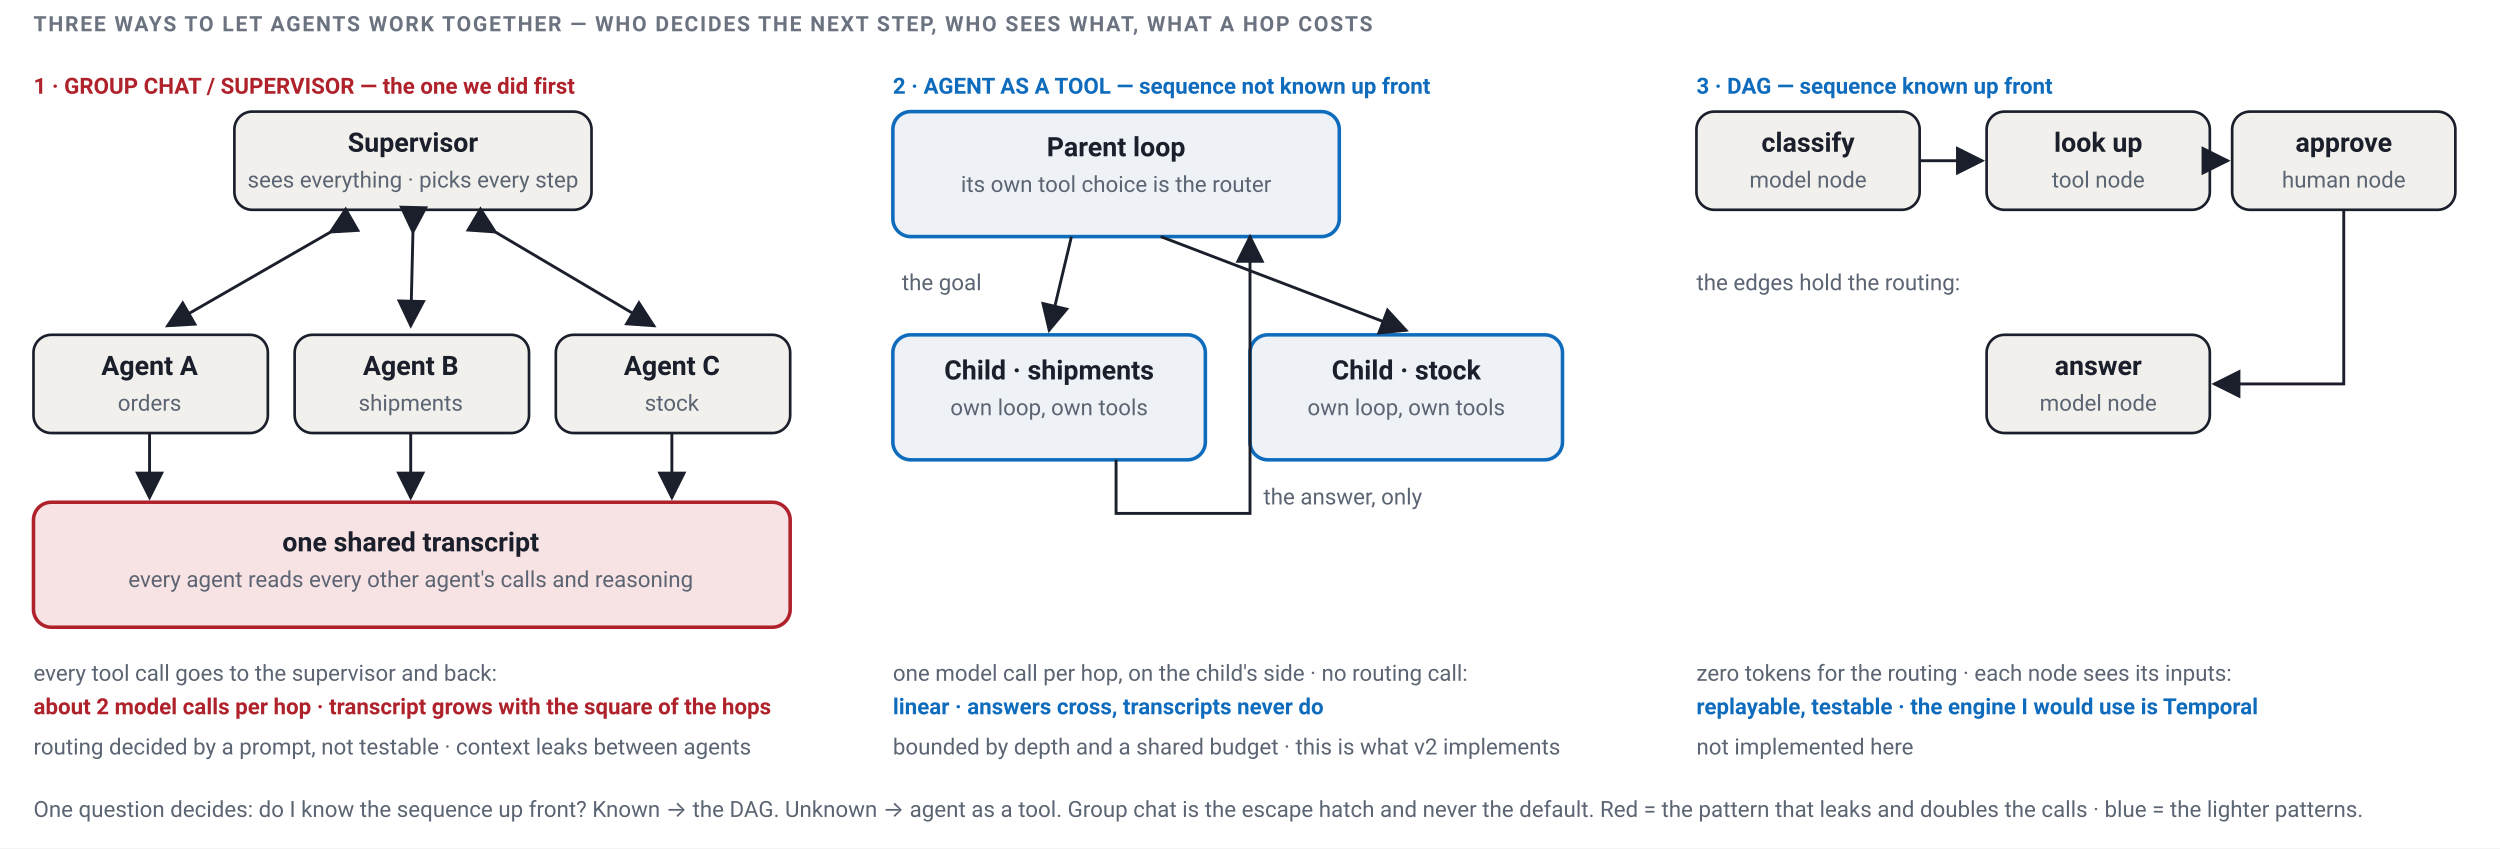
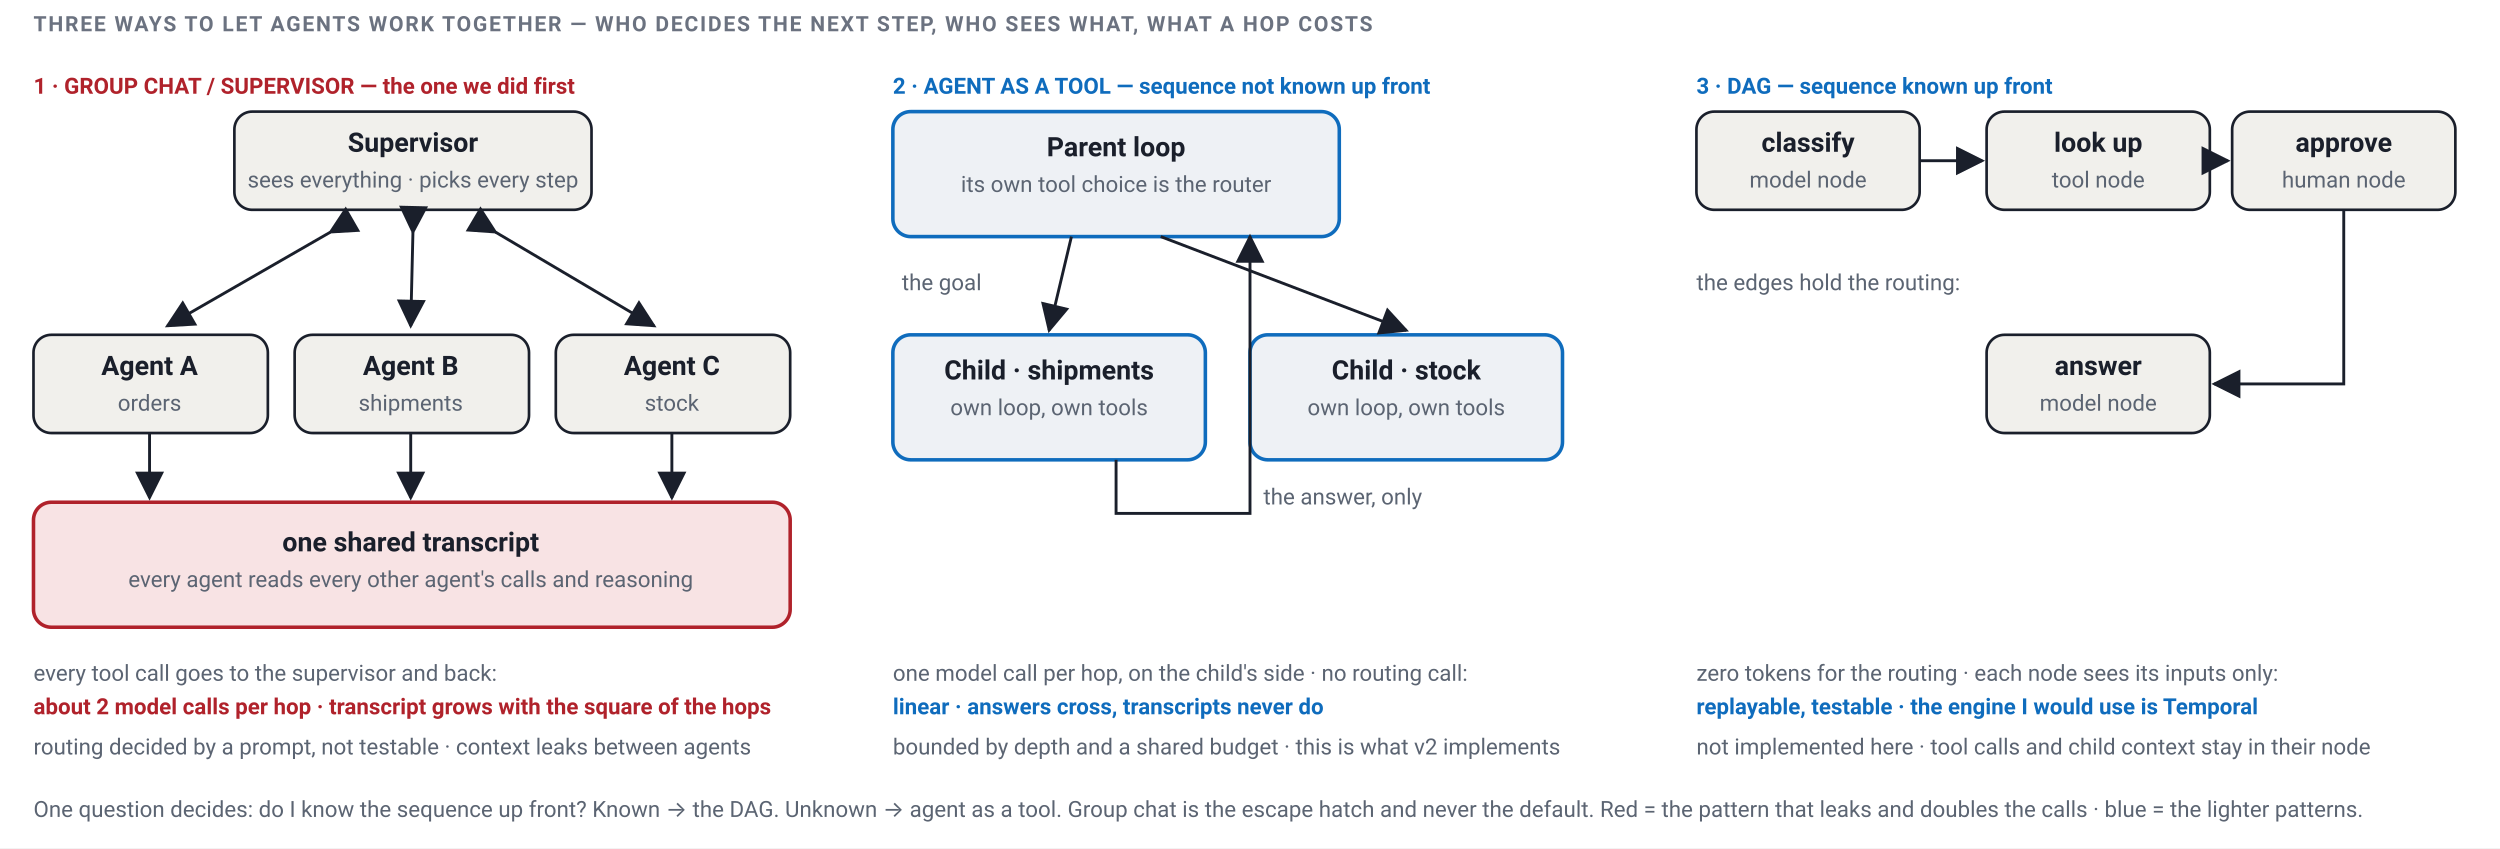
<svg xmlns="http://www.w3.org/2000/svg" viewBox="0 0 1120 380" style="width:100%;max-width:1120px;font-family:-apple-system,Segoe UI,Roboto,sans-serif;font-size:12px">
  <defs>
    <marker id="ah" markerWidth="10" markerHeight="10" refX="9" refY="5" orient="auto">
      <path d="M0,0 L10,5 L0,10 z" fill="#1a1f2b" />
    </marker>
  </defs>
  <style>.b{fill:#fff;stroke:#1a1f2b;stroke-width:1.4;rx:8}.s{fill:#f1f0ec;stroke:#1a1f2b;stroke-width:1.2;rx:8}.o{fill:#eef1f5;stroke:#0f6cbd;stroke-width:1.6;rx:8}.wx{fill:#f8e3e4;stroke:#b0222b;stroke-width:1.6;rx:8}.h{fill:#1a1f2b;font-weight:600}.m{fill:#5b6472;font-size:10px}.y{fill:#6b7280;font-size:9.5px;font-weight:700;letter-spacing:.08em}.rx{fill:#b0222b;font-size:10px;font-weight:600}.bx{fill:#0f6cbd;font-size:10px;font-weight:600}.l{stroke:#1a1f2b;stroke-width:1.3;marker-end:url(#ah)}.p{fill:none;stroke:#1a1f2b;stroke-width:1.3;marker-end:url(#ah)}.l2{stroke:#1a1f2b;stroke-width:1.3;marker-end:url(#ah);marker-start:url(#ah)}</style>
  <rect width="1120" height="380" fill="#fff" />
  <text class="y" x="15" y="14">THREE WAYS TO LET AGENTS WORK TOGETHER — WHO DECIDES THE NEXT STEP, WHO SEES WHAT, WHAT A HOP COSTS</text>
  <text class="rx" x="15" y="42">1 · GROUP CHAT / SUPERVISOR — the one we did first</text>
  <rect class="s" x="105" y="50" width="160" height="44" />
  <text class="h" x="185" y="68" text-anchor="middle">Supervisor</text>
  <text class="m" x="185" y="84" text-anchor="middle">sees everything · picks every step</text>
  <rect class="s" x="15" y="150" width="105" height="44" />
  <text class="h" x="67" y="168" text-anchor="middle">Agent A</text>
  <text class="m" x="67" y="184" text-anchor="middle">orders</text>
  <rect class="s" x="132" y="150" width="105" height="44" />
  <text class="h" x="184" y="168" text-anchor="middle">Agent B</text>
  <text class="m" x="184" y="184" text-anchor="middle">shipments</text>
  <rect class="s" x="249" y="150" width="105" height="44" />
  <text class="h" x="301" y="168" text-anchor="middle">Agent C</text>
  <text class="m" x="301" y="184" text-anchor="middle">stock</text>
  <path class="l2" d="M148,104 L75,146" />
  <path class="l2" d="M185,104 L184,146" />
  <path class="l2" d="M222,104 L293,146" />
  <rect class="wx" x="15" y="225" width="339" height="56" />
  <text class="h" x="184" y="247" text-anchor="middle">one shared transcript</text>
  <text class="m" x="184" y="263" text-anchor="middle">every agent reads every other agent's calls and reasoning</text>
  <line class="l" x1="67" y1="194" x2="67" y2="223" />
  <line class="l" x1="184" y1="194" x2="184" y2="223" />
  <line class="l" x1="301" y1="194" x2="301" y2="223" />
  <text class="m" x="15" y="305">every tool call goes to the supervisor and back:</text>
  <text class="rx" x="15" y="320">about 2 model calls per hop · transcript grows with the square of the hops</text>
  <text class="m" x="15" y="338">routing decided by a prompt, not testable · context leaks between agents</text>
  <text class="bx" x="400" y="42">2 · AGENT AS A TOOL — sequence not known up front</text>
  <rect class="o" x="400" y="50" width="200" height="56" />
  <text class="h" x="500" y="70" text-anchor="middle">Parent loop</text>
  <text class="m" x="500" y="86" text-anchor="middle">its own tool choice is the router</text>
  <rect class="o" x="400" y="150" width="140" height="56" />
  <text class="h" x="470" y="170" text-anchor="middle">Child · shipments</text>
  <text class="m" x="470" y="186" text-anchor="middle">own loop, own tools</text>
  <rect class="o" x="560" y="150" width="140" height="56" />
  <text class="h" x="630" y="170" text-anchor="middle">Child · stock</text>
  <text class="m" x="630" y="186" text-anchor="middle">own loop, own tools</text>
  <path class="p" d="M480,106 L470,148" />
  <text class="m" x="404" y="130">the goal</text>
  <path class="p" d="M520,106 L630,148" />
  <path class="p" d="M500,206 L500,230 L560,230 L560,106" />
  <text class="m" x="566" y="226">the answer, only</text>
  <text class="m" x="400" y="305">one model call per hop, on the child's side · no routing call:</text>
  <text class="bx" x="400" y="320">linear · answers cross, transcripts never do</text>
  <text class="m" x="400" y="338">bounded by depth and a shared budget · this is what v2 implements</text>
  <text class="bx" x="760" y="42">3 · DAG — sequence known up front</text>
  <rect class="s" x="760" y="50" width="100" height="44" />
  <text class="h" x="810" y="68" text-anchor="middle">classify</text>
  <text class="m" x="810" y="84" text-anchor="middle">model node</text>
  <rect class="s" x="890" y="50" width="100" height="44" />
  <text class="h" x="940" y="68" text-anchor="middle">look up</text>
  <text class="m" x="940" y="84" text-anchor="middle">tool node</text>
  <rect class="s" x="1000" y="50" width="100" height="44" />
  <text class="h" x="1050" y="68" text-anchor="middle">approve</text>
  <text class="m" x="1050" y="84" text-anchor="middle">human node</text>
  <rect class="s" x="890" y="150" width="100" height="44" />
  <text class="h" x="940" y="168" text-anchor="middle">answer</text>
  <text class="m" x="940" y="184" text-anchor="middle">model node</text>
  <line class="l" x1="860" y1="72" x2="888" y2="72" />
  <line class="l" x1="990" y1="72" x2="998" y2="72" />
  <path class="p" d="M1050,94 L1050,172 L992,172" />
  <text class="m" x="760" y="130">the edges hold the routing:</text>
-   <text class="m" x="760" y="305">zero tokens for the routing · each node sees its inputs:</text>
+   <text class="m" x="760" y="305">zero tokens for the routing · each node sees its inputs only:</text>
  <text class="bx" x="760" y="320">replayable, testable · the engine I would use is Temporal</text>
-   <text class="m" x="760" y="338">not implemented here</text>
+   <text class="m" x="760" y="338">not implemented here · tool calls and child context stay in their node</text>
  <text class="m" x="15" y="366">One question decides: do I know the sequence up front? Known → the DAG. Unknown → agent as a tool. Group chat is the escape hatch and never the default. Red = the pattern that leaks and doubles the calls · blue = the lighter patterns.</text>
</svg>
